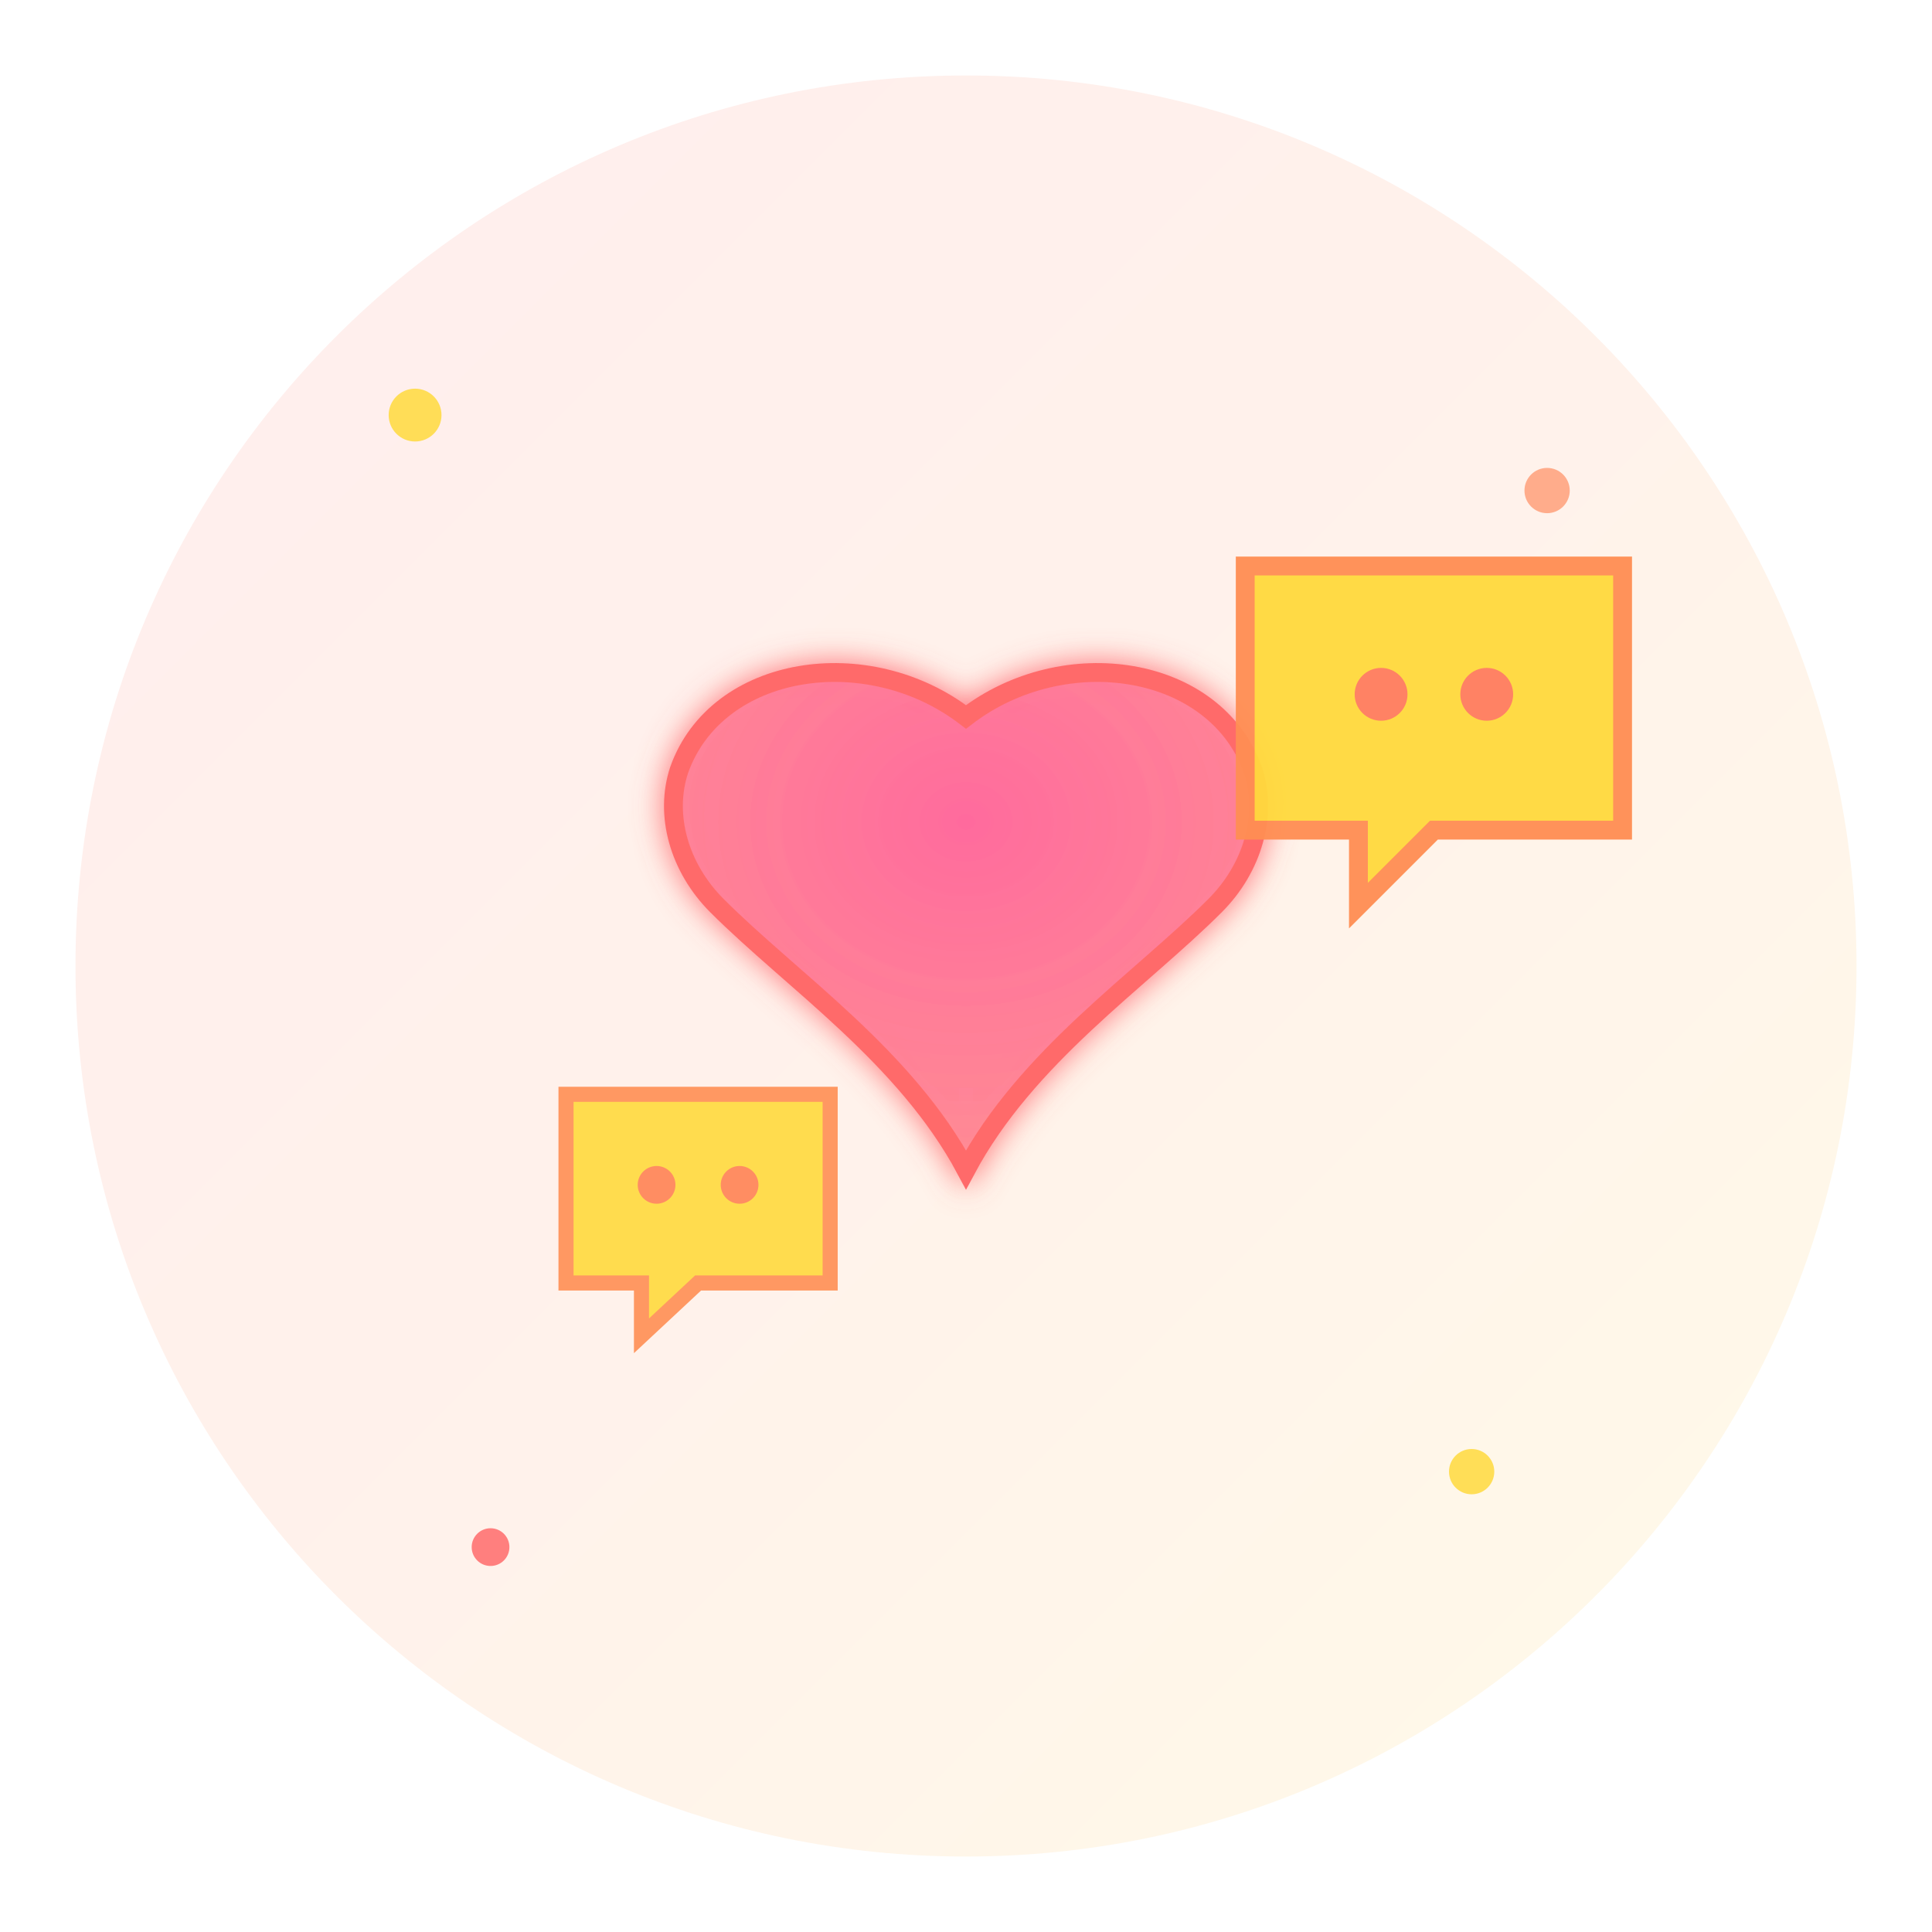
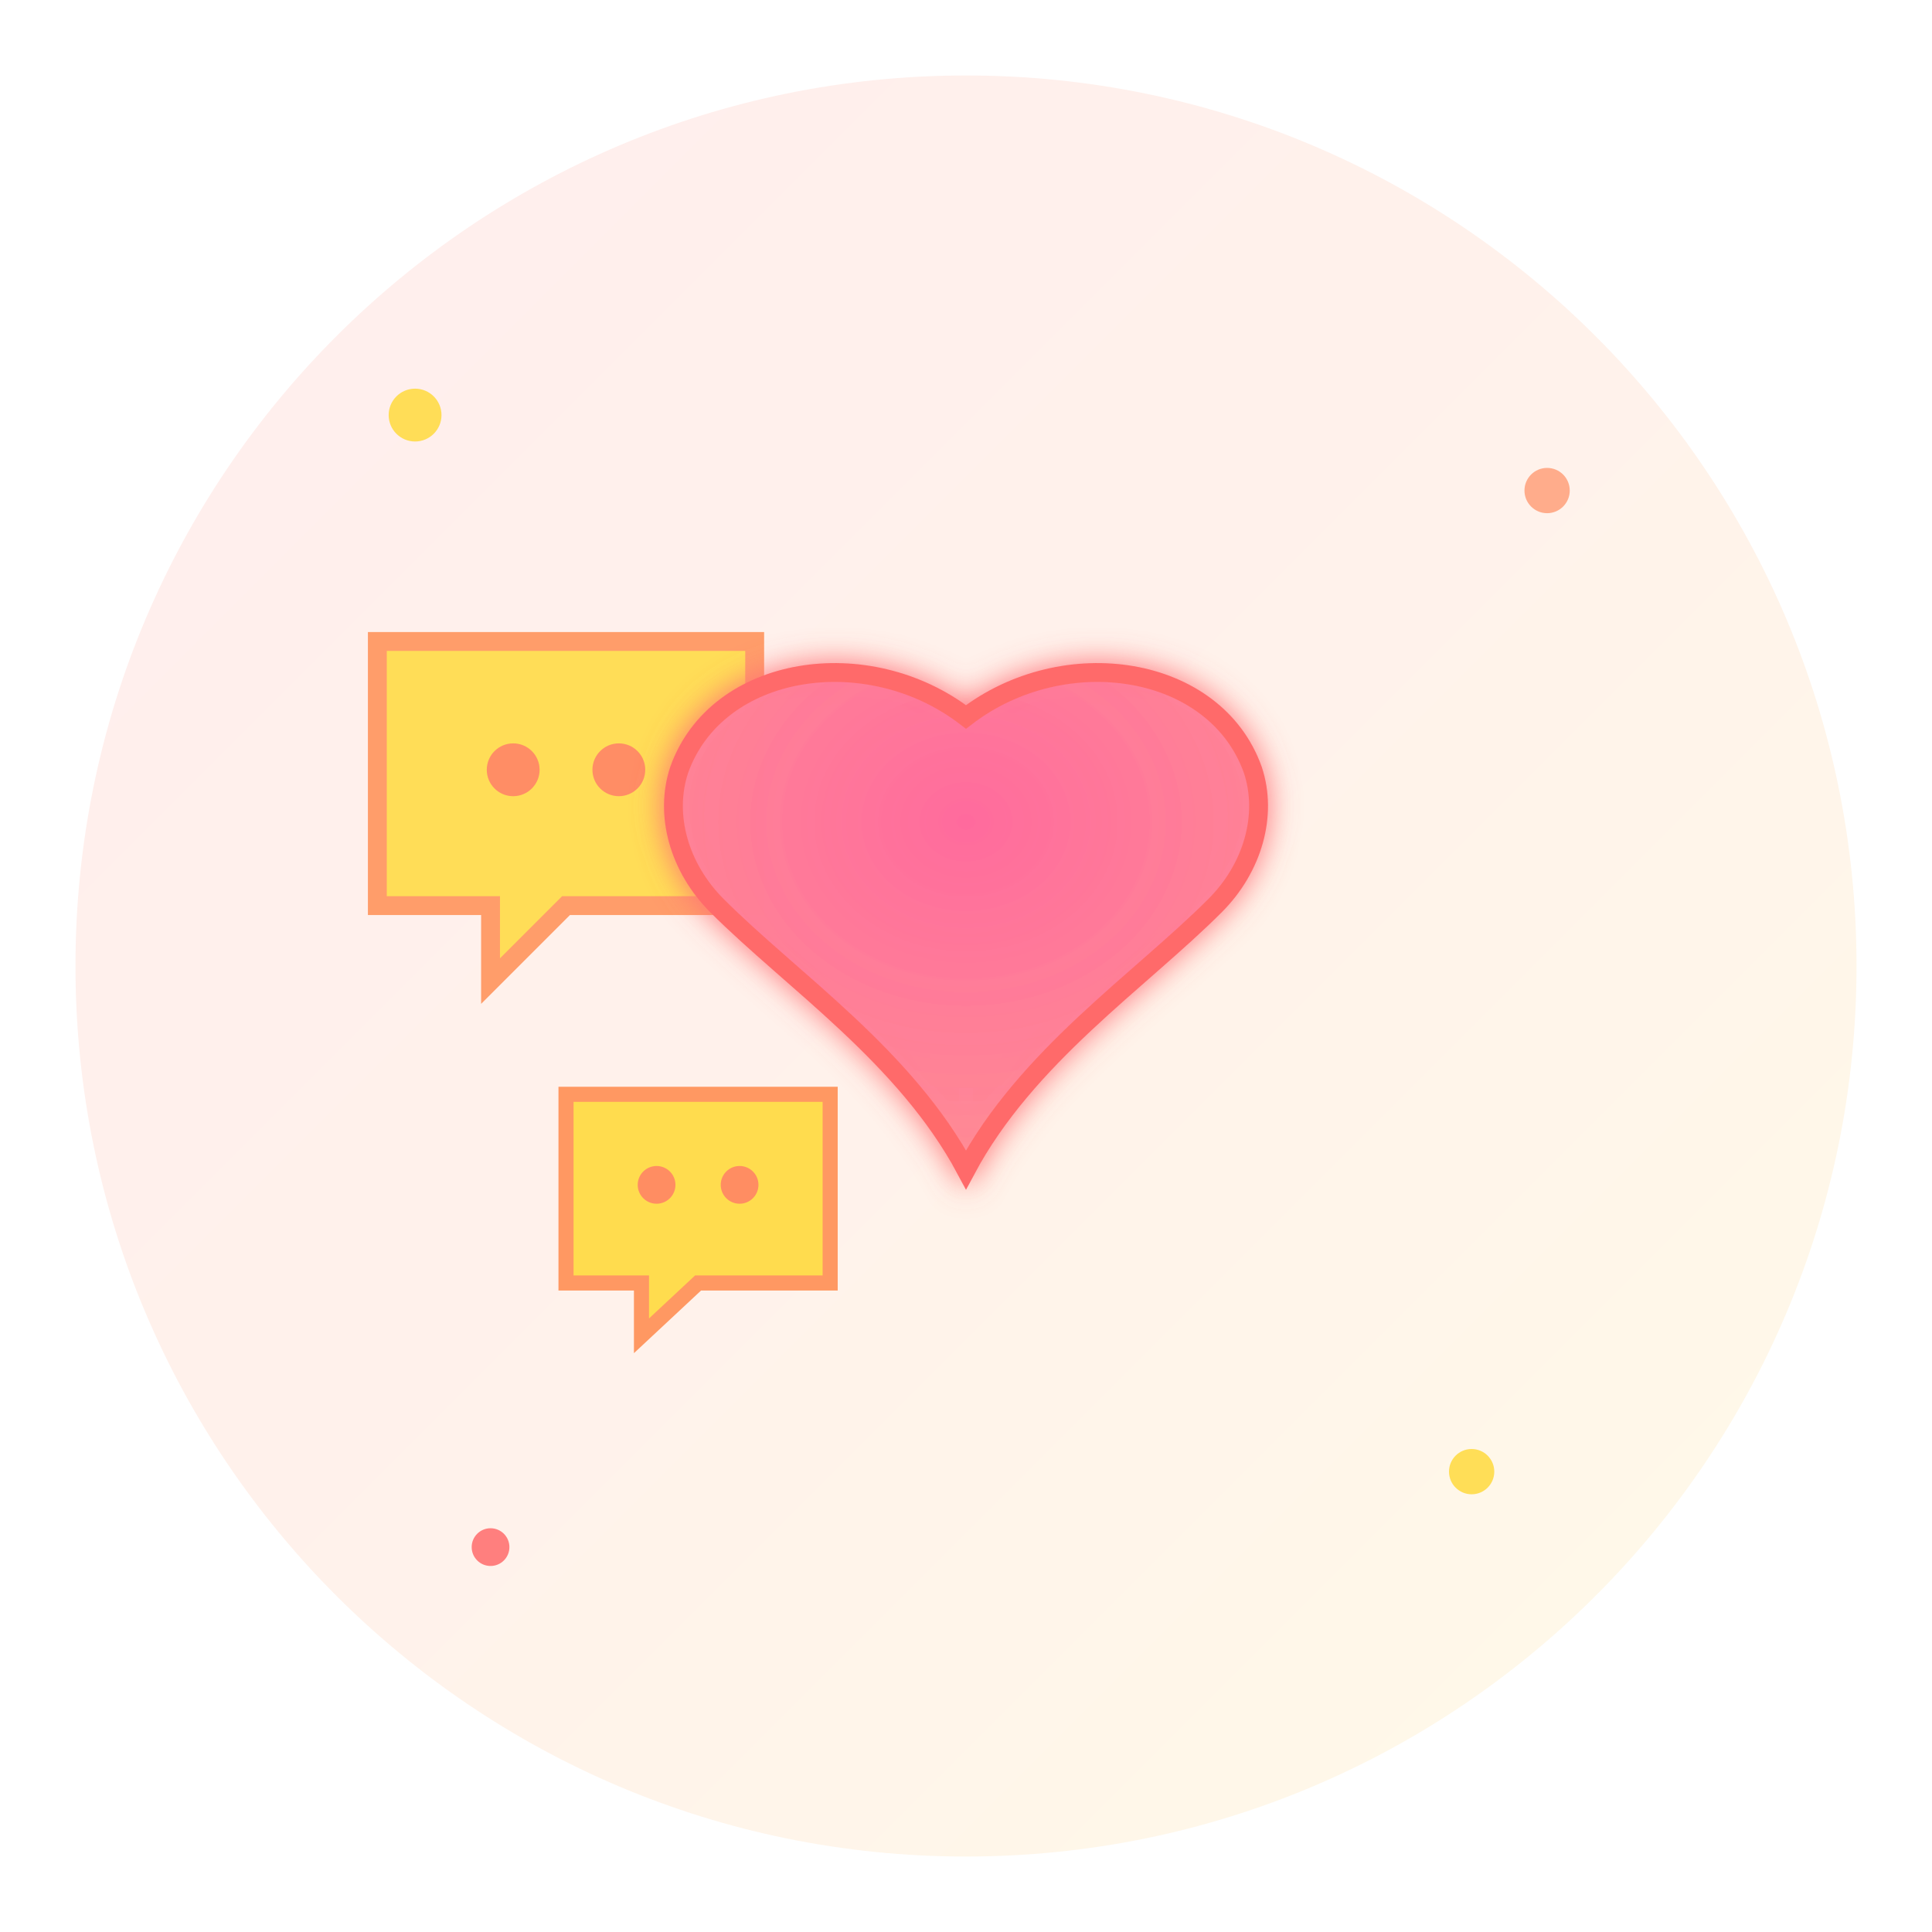
<svg xmlns="http://www.w3.org/2000/svg" width="256" height="256" viewBox="0 0 256 256">
  <defs>
    <linearGradient id="warmGradient" x1="0%" y1="0%" x2="100%" y2="100%">
      <stop offset="0%" style="stop-color:#FF6B6B;stop-opacity:1" />
      <stop offset="50%" style="stop-color:#FF8E53;stop-opacity:1" />
      <stop offset="100%" style="stop-color:#FFD93D;stop-opacity:1" />
    </linearGradient>
    <radialGradient id="heartGradient" cx="50%" cy="30%" r="70%">
      <stop offset="0%" style="stop-color:#FF6B9D;stop-opacity:1" />
      <stop offset="100%" style="stop-color:#FF8C94;stop-opacity:0.9" />
    </radialGradient>
    <filter id="glow">
      <feGaussianBlur stdDeviation="2" result="coloredBlur" />
      <feMerge>
        <feMergeNode in="coloredBlur" />
        <feMergeNode in="SourceGraphic" />
      </feMerge>
    </filter>
  </defs>
  <circle cx="128" cy="128" r="118" fill="url(#warmGradient)" opacity="0.12" />
+   <g transform="translate(50, 85)">
+     <path d="M 0 0 L 50 0 L 50 35 L 25 35 L 15 45 L 15 35 L 0 35 Z" fill="#FFD93D" opacity="0.85" stroke="#FF8E53" stroke-width="2.5" rx="4" />
+     <circle cx="18" cy="17" r="3.5" fill="#FF6B6B" opacity="0.7" />
+     <circle cx="32" cy="17" r="3.5" fill="#FF6B6B" opacity="0.7" />
+   </g>
  <path d="M 128 95             C 115 85, 95 88, 90 102             C 88 108, 90 115, 95 120             C 105 130, 120 140, 128 155             C 136 140, 151 130, 161 120             C 166 115, 168 108, 166 102             C 161 88, 141 85, 128 95 Z" fill="url(#heartGradient)" stroke="#FF6B6B" stroke-width="2.5" filter="url(#glow)" />
  <g transform="translate(75, 145)">
    <path d="M 0 0 L 35 0 L 35 25 L 17.5 25 L 10 32 L 10 25 L 0 25 Z" fill="#FFD93D" opacity="0.9" stroke="#FF8E53" stroke-width="2" rx="3" />
    <circle cx="12" cy="12" r="2.5" fill="#FF6B6B" opacity="0.7" />
    <circle cx="23" cy="12" r="2.5" fill="#FF6B6B" opacity="0.7" />
-   </g>
-   <g transform="translate(165, 75)">
-     <path d="M 0 0 L 50 0 L 50 35 L 25 35 L 15 45 L 15 35 L 0 35 Z" fill="#FFD93D" opacity="0.95" stroke="#FF8E53" stroke-width="2.5" rx="4" />
-     <circle cx="18" cy="17" r="3.5" fill="#FF6B6B" opacity="0.8" />
-     <circle cx="32" cy="17" r="3.5" fill="#FF6B6B" opacity="0.8" />
  </g>
  <g opacity="0.85">
    <circle cx="55" cy="55" r="3.5" fill="#FFD93D">
      <animate attributeName="opacity" values="0.6;1;0.6" dur="2s" repeatCount="indefinite" />
    </circle>
    <circle cx="205" cy="65" r="3" fill="#FFA07A">
      <animate attributeName="opacity" values="0.7;1;0.7" dur="2.5s" repeatCount="indefinite" />
    </circle>
    <circle cx="65" cy="205" r="2.5" fill="#FF6B6B">
      <animate attributeName="opacity" values="0.6;1;0.6" dur="2.2s" repeatCount="indefinite" />
    </circle>
    <circle cx="195" cy="195" r="3" fill="#FFD93D">
      <animate attributeName="opacity" values="0.7;1;0.7" dur="2.8s" repeatCount="indefinite" />
    </circle>
  </g>
</svg>
